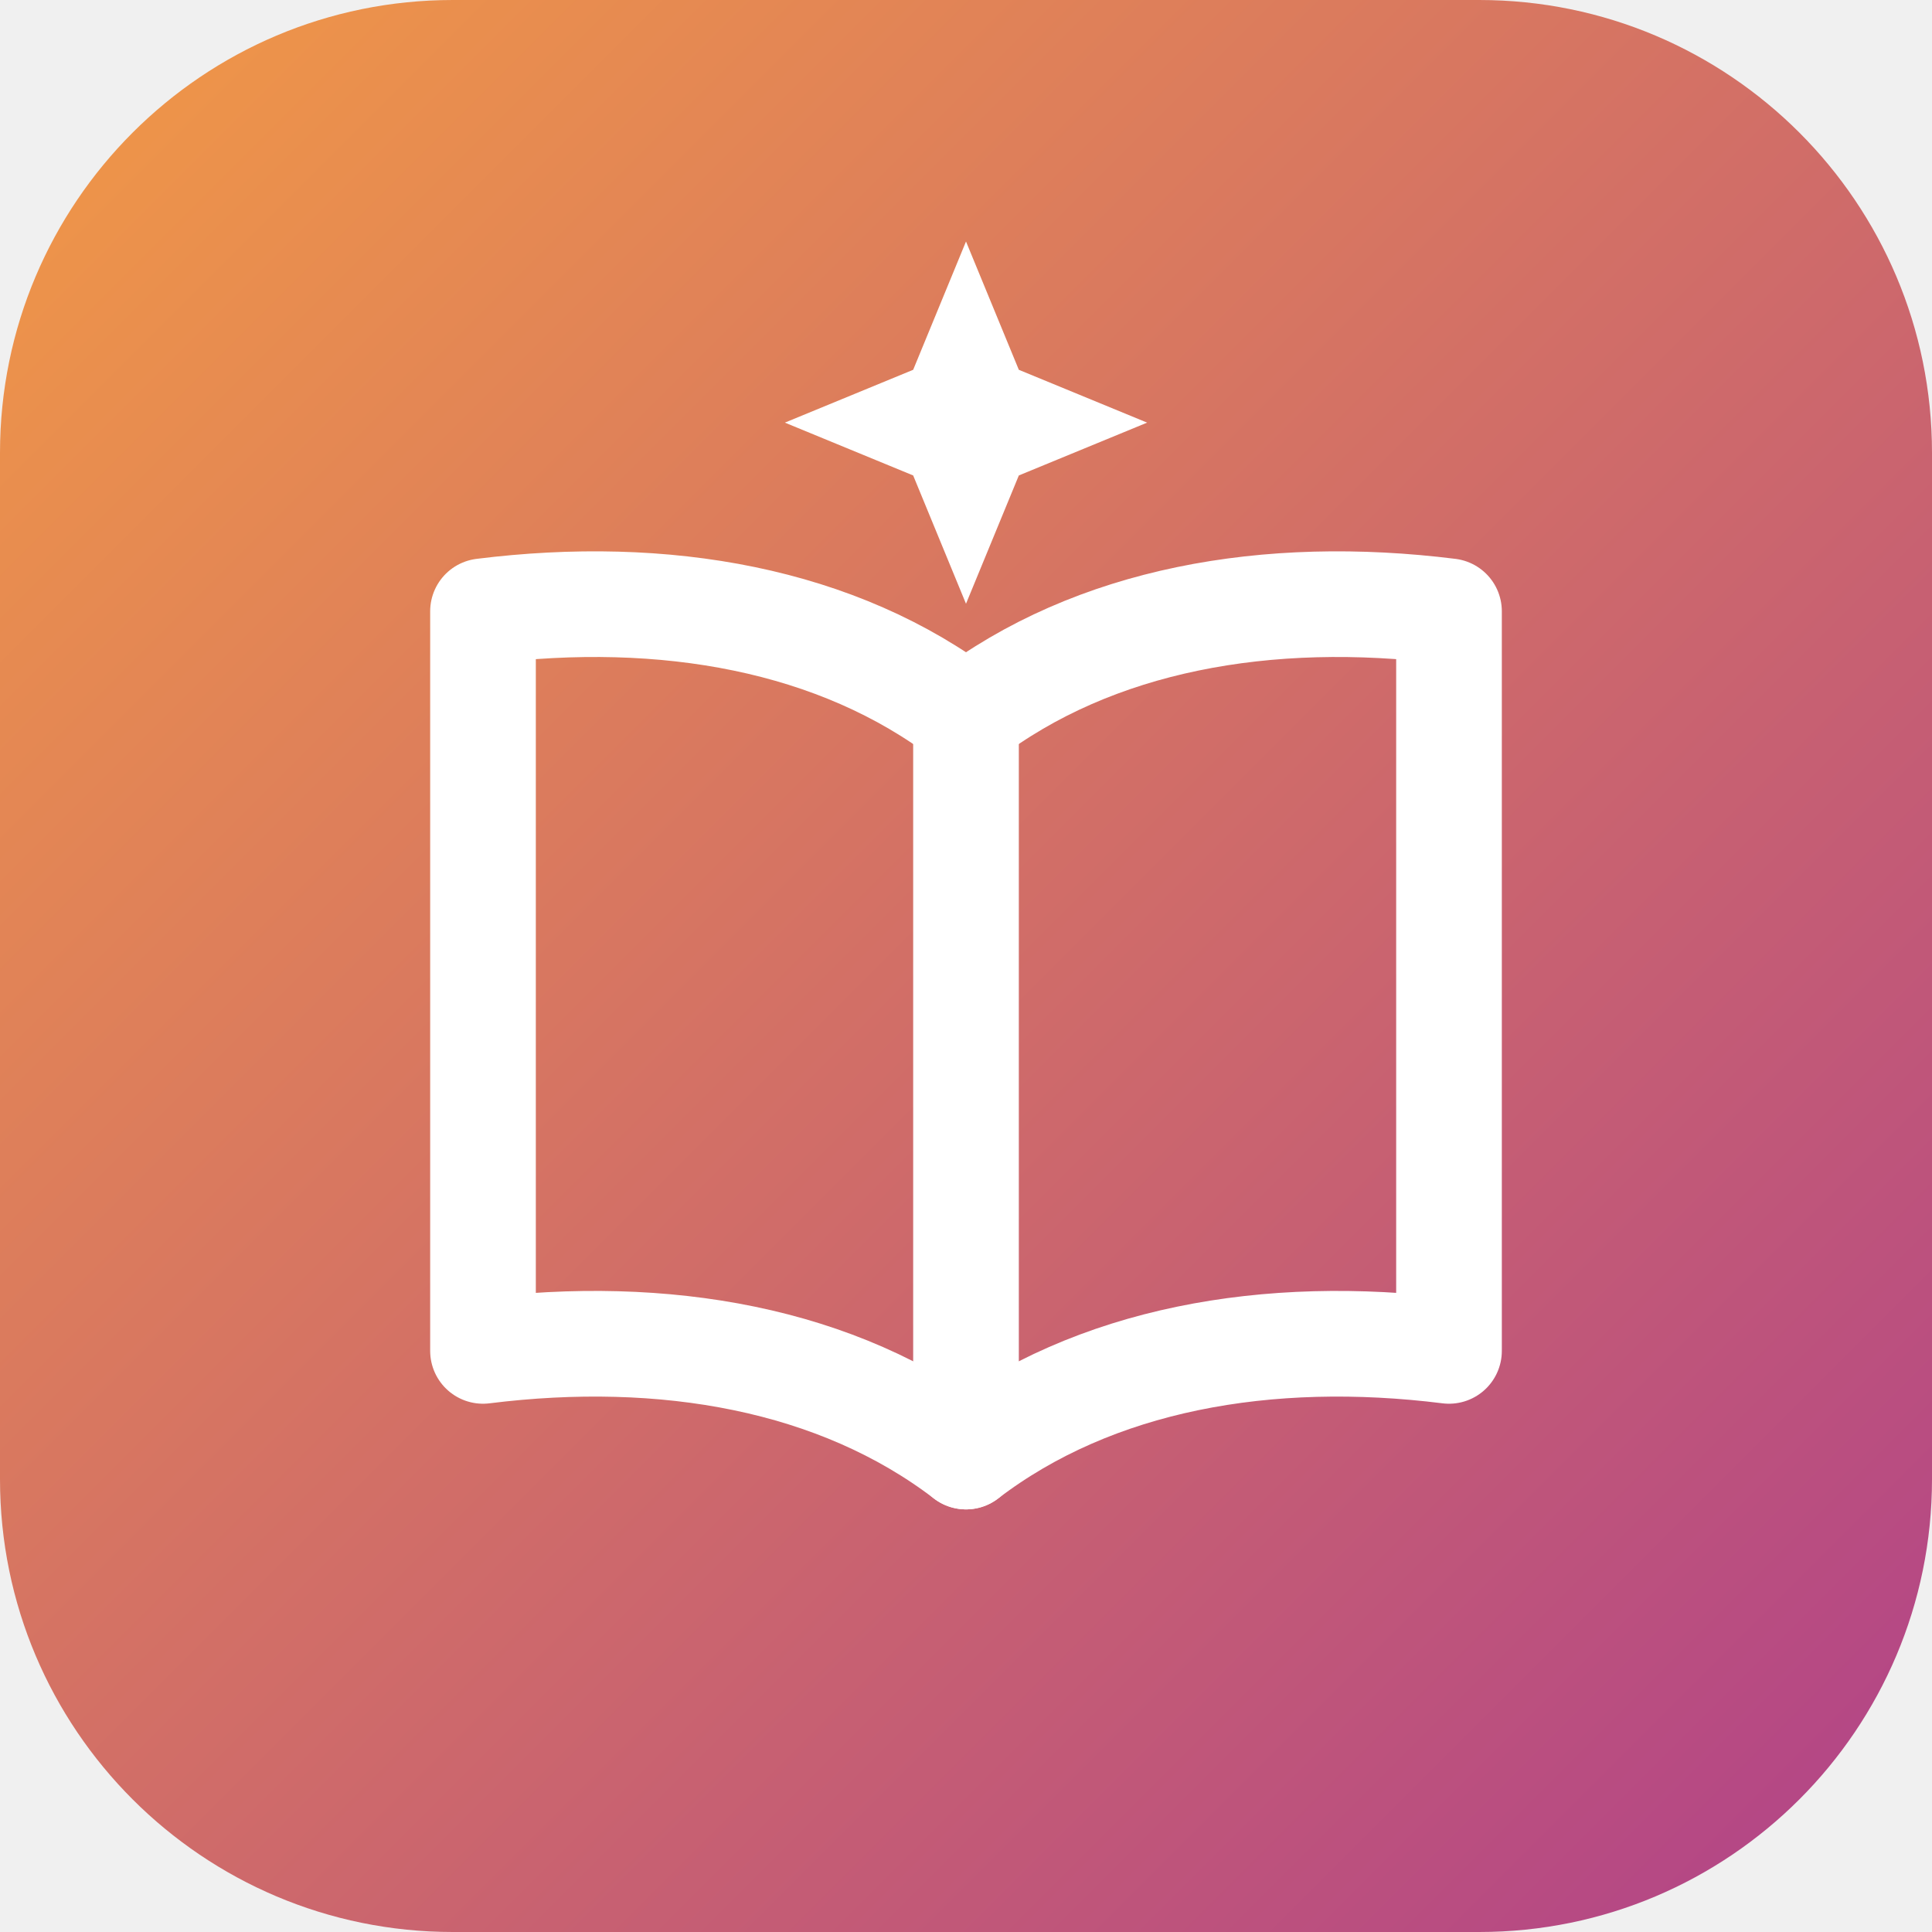
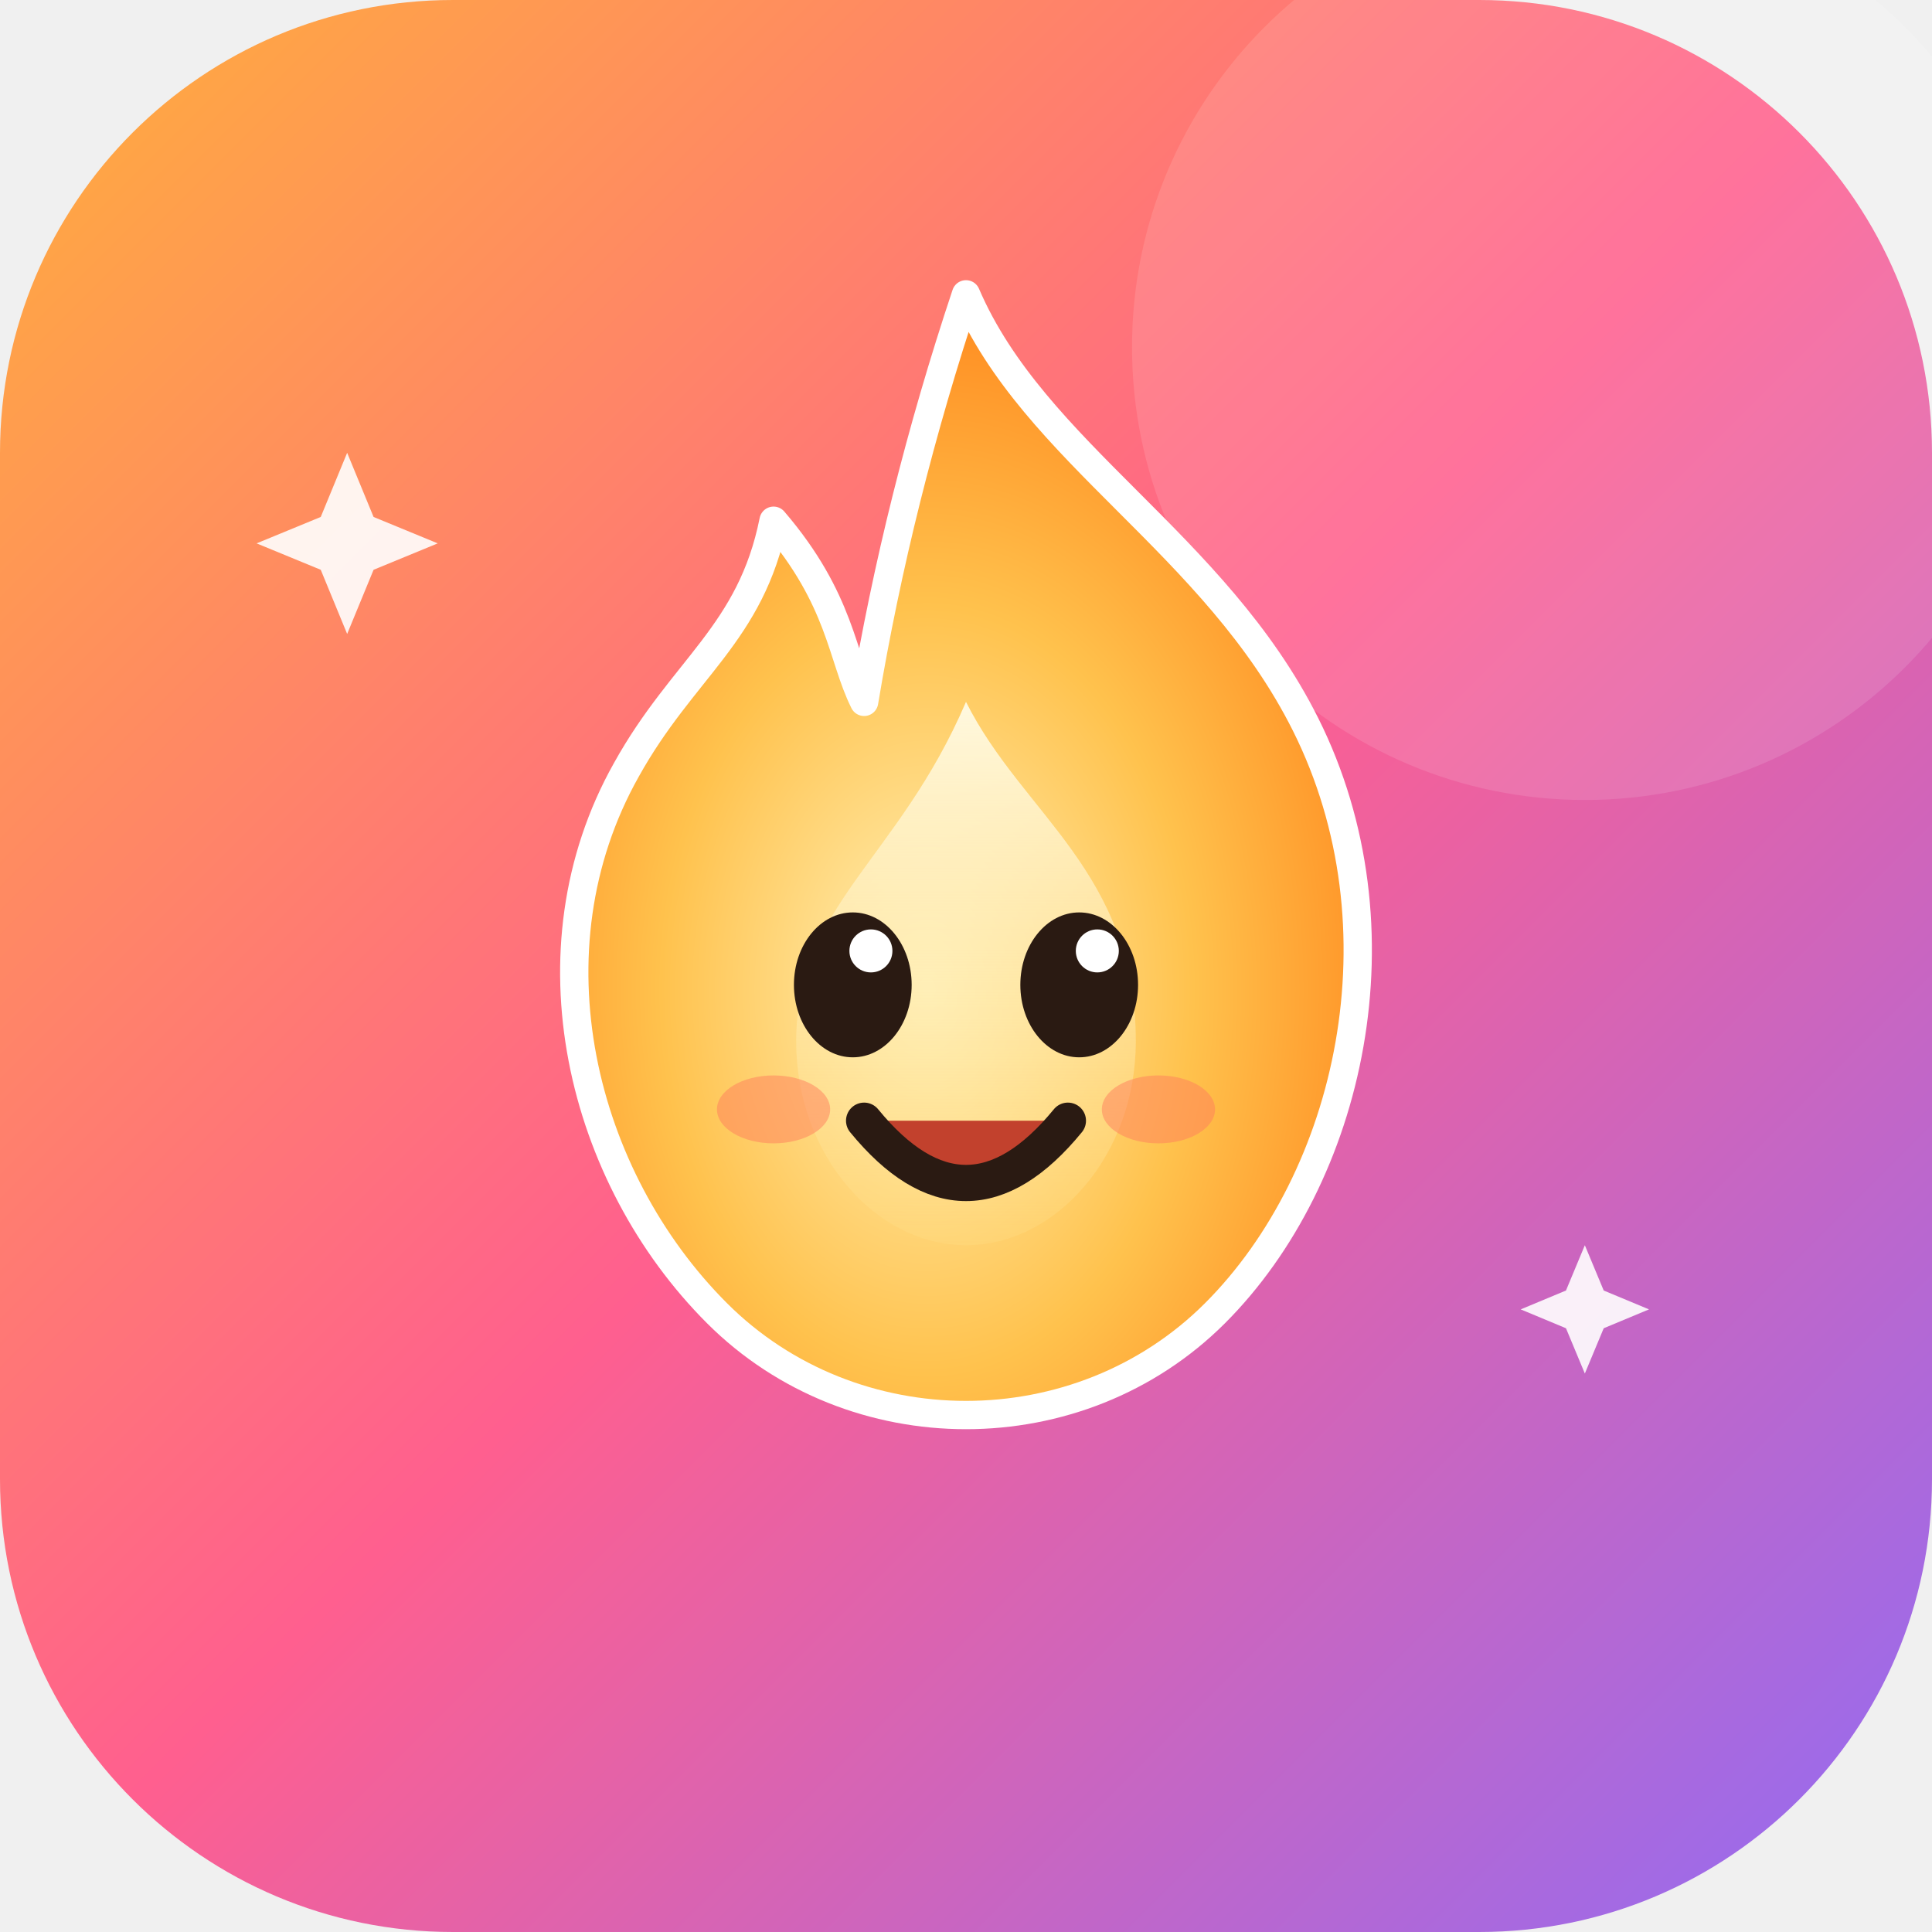
<svg xmlns="http://www.w3.org/2000/svg" viewBox="0 0 512 512">
  <defs>
-     <linearGradient id="g" x1="0" y1="0" x2="1" y2="1">
-       <stop offset="0" stop-color="#f29a45" />
-       <stop offset="1" stop-color="#b0418a" />
+     <linearGradient id="zemin" x1="0" y1="0" x2="1" y2="1">
+       <stop offset="0" stop-color="#ffb03a" />
+       <stop offset=".5" stop-color="#ff5f8f" />
+       <stop offset="1" stop-color="#8f6cf6" />
+     </linearGradient>
+     <radialGradient id="govde" cx="45%" cy="62%" r="62%">
+       <stop offset="0" stop-color="#fff1b8" />
+       <stop offset=".55" stop-color="#ffc24d" />
+       <stop offset="1" stop-color="#ff8a1f" />
+     </radialGradient>
+     <linearGradient id="ic" x1="0" y1="0" x2="0" y2="1">
+       <stop offset="0" stop-color="#fffbe6" stop-opacity=".95" />
+       <stop offset="1" stop-color="#ffe08a" stop-opacity=".25" />
    </linearGradient>
  </defs>
-   <rect width="512" height="512" rx="120" fill="url(#g)" />
-   <g fill="none" stroke="#fff" stroke-width="28" stroke-linecap="round" stroke-linejoin="round">
-     <path d="M256 190c-34-26-80-34-128-28v196c48-6 94 2 128 28 34-26 80-34 128-28V162c-48-6-94 2-128 28z" />
-     <path d="M256 190v196" />
+   <rect width="512" height="512" rx="120" fill="url(#zemin)" />
+   <circle cx="420" cy="92" r="120" fill="#fff" opacity=".12" />
+   <g fill="#fff" opacity=".9">
+     <path d="M92 120l7 17 17 7-17 7-7 17-7-17-17-7 17-7z" />
+     <path d="M420 330l5 12 12 5-12 5-5 12-5-12-12-5 12-5z" />
  </g>
-   <path fill="#fff" d="M256 64l14 34 34 14-34 14-14 34-14-34-34-14 34-14z" />
+   <g transform="translate(106 66) scale(3)">
+     <path d="M50 4c6 14 22 22 30 38 9 18 4 40-8 52-12 12-32 12-44 0C16 82 11 62 20 46c5-9 11-12 13-22 6 7 6 12 8 16 2-12 5-24 9-36z" fill="url(#govde)" stroke="#fff" stroke-width="2.5" stroke-linejoin="round" />
+     <path d="M50 40c5 10 15 15 15 30 0 10-7 18-15 18s-15-8-15-18c0-12 9-16 15-30z" fill="url(#ic)" />
+     <ellipse cx="33" cy="76" rx="5" ry="3" fill="#ff7d5c" opacity=".5" />
+     <ellipse cx="67" cy="76" rx="5" ry="3" fill="#ff7d5c" opacity=".5" />
+     <ellipse cx="40" cy="65" rx="5.2" ry="6.4" fill="#2a1a12" />
+     <circle cx="41.6" cy="62" r="1.9" fill="#fff" />
+     <ellipse cx="60" cy="65" rx="5.2" ry="6.4" fill="#2a1a12" />
+     <circle cx="61.6" cy="62" r="1.9" fill="#fff" />
+     <path d="M41 77q9 11 18 0" stroke="#2a1a12" stroke-width="3.2" fill="#c2412d" stroke-linecap="round" />
+   </g>
</svg>
